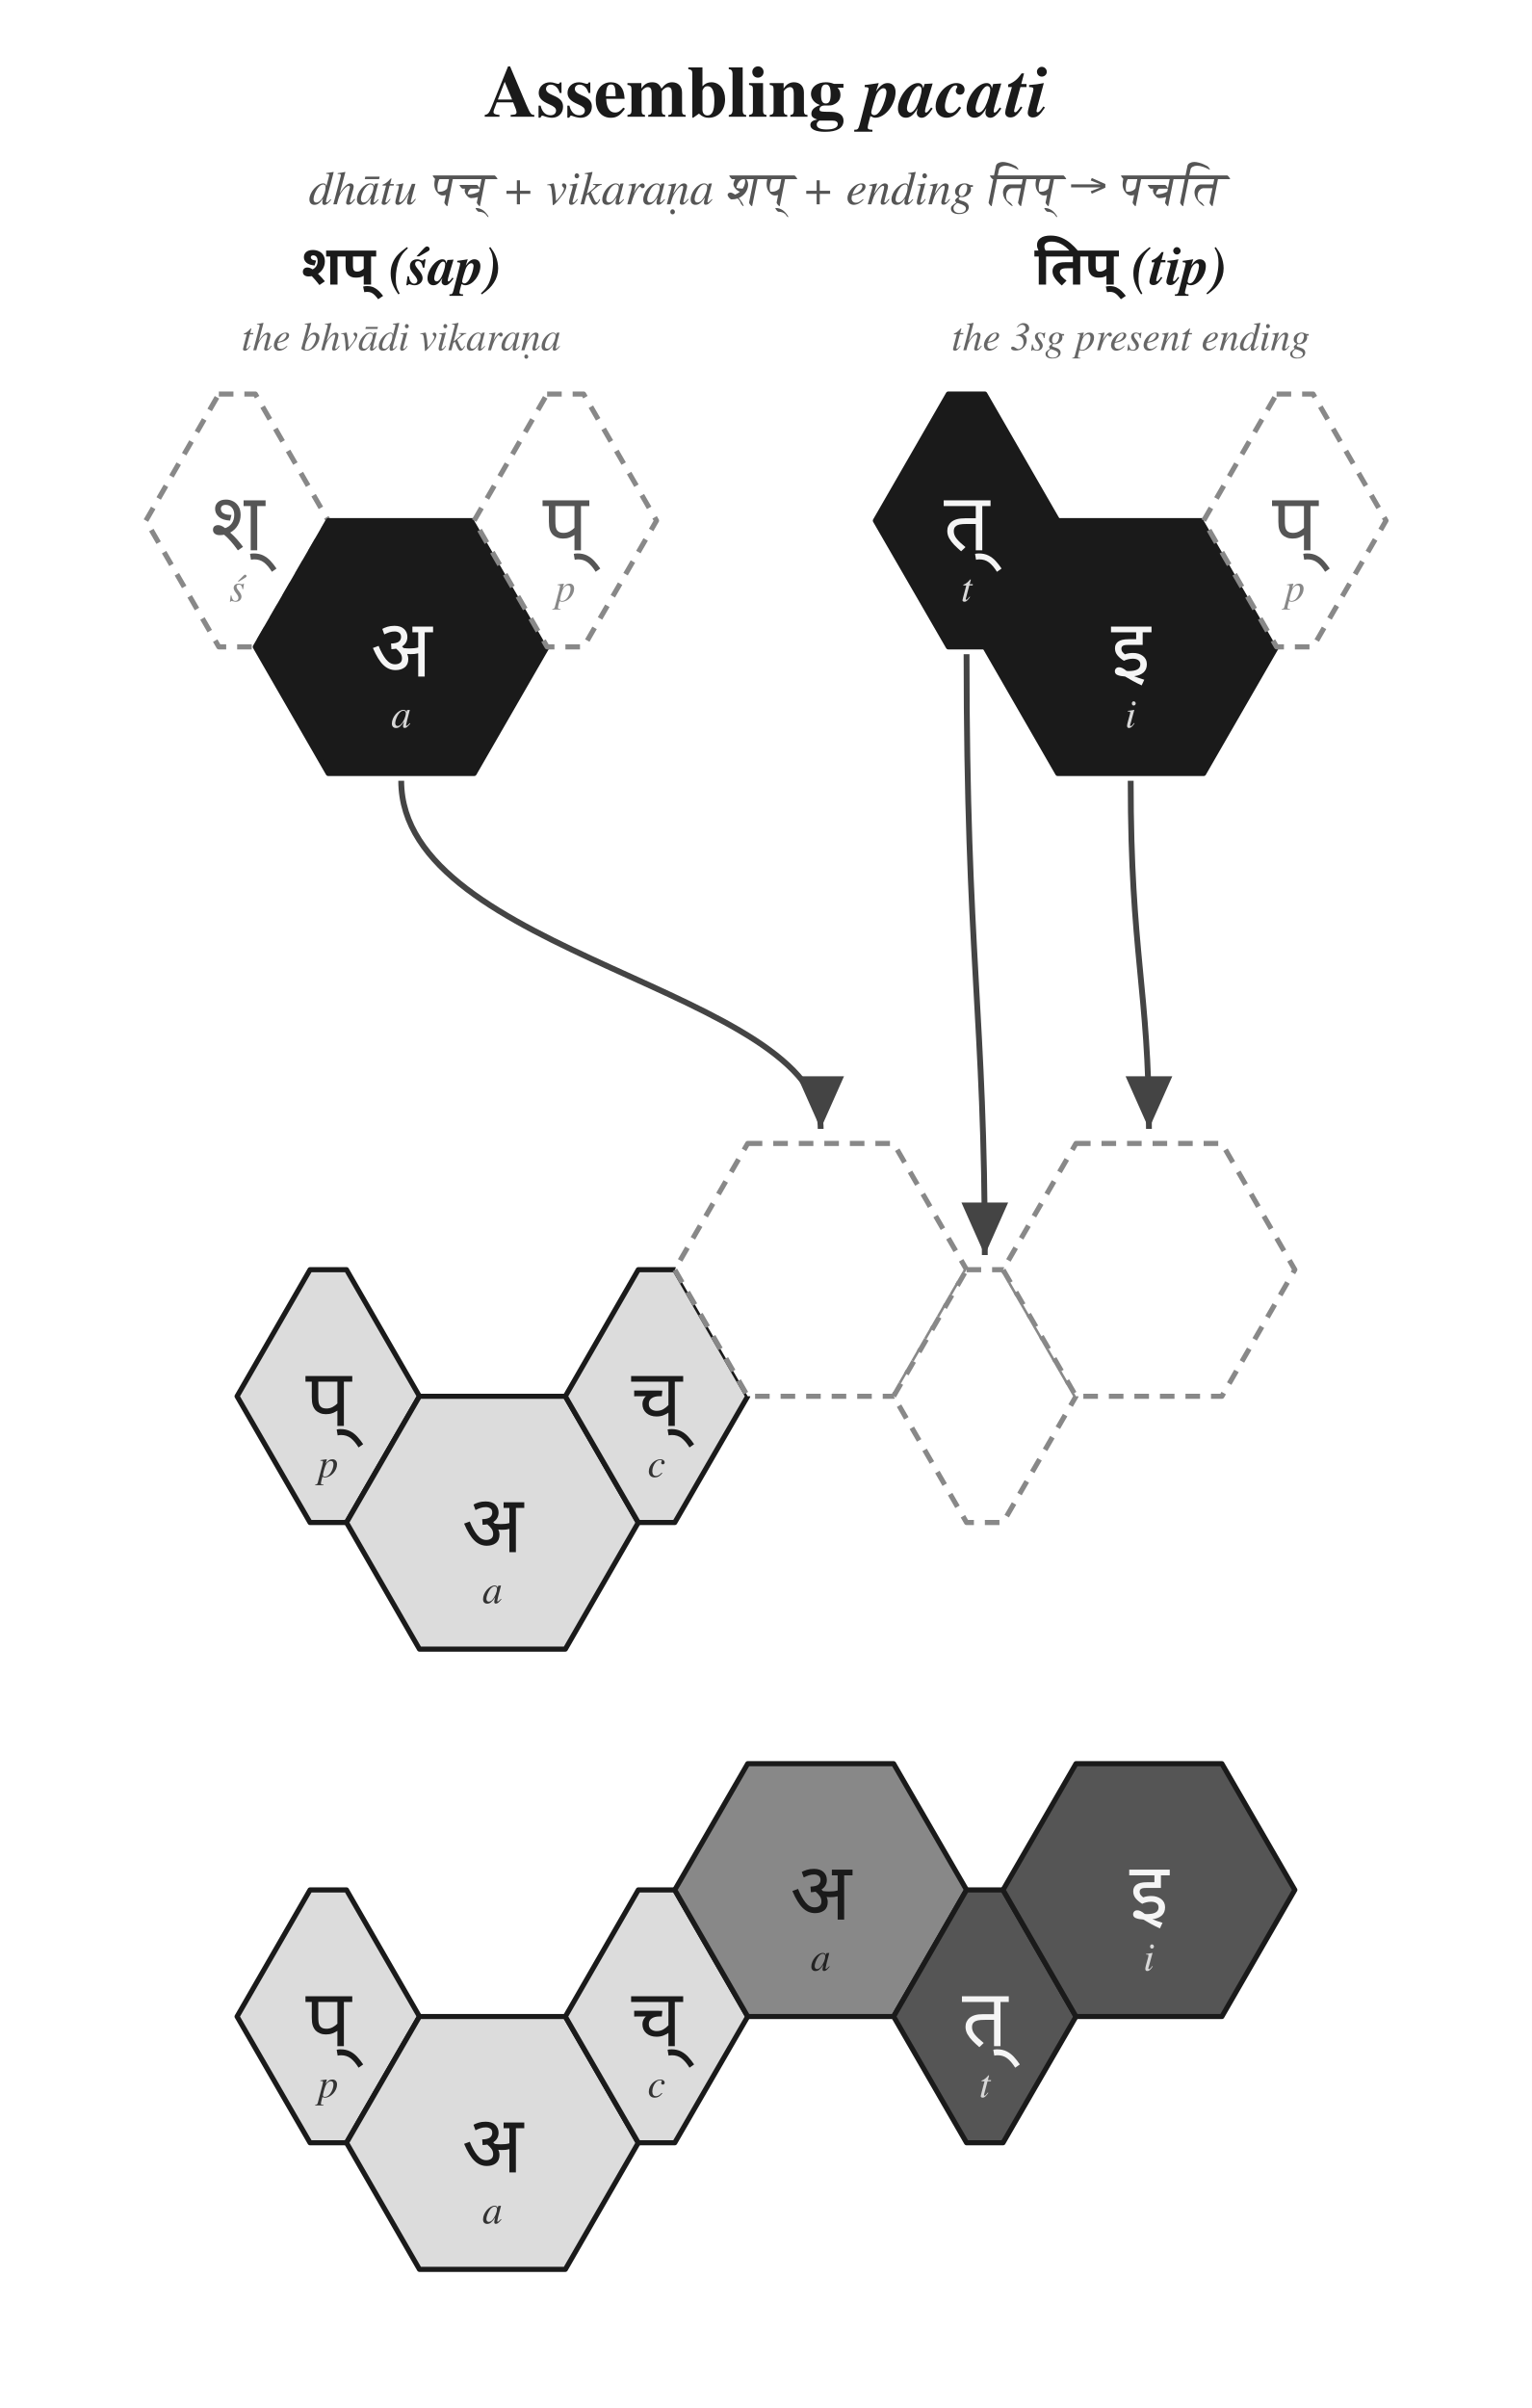
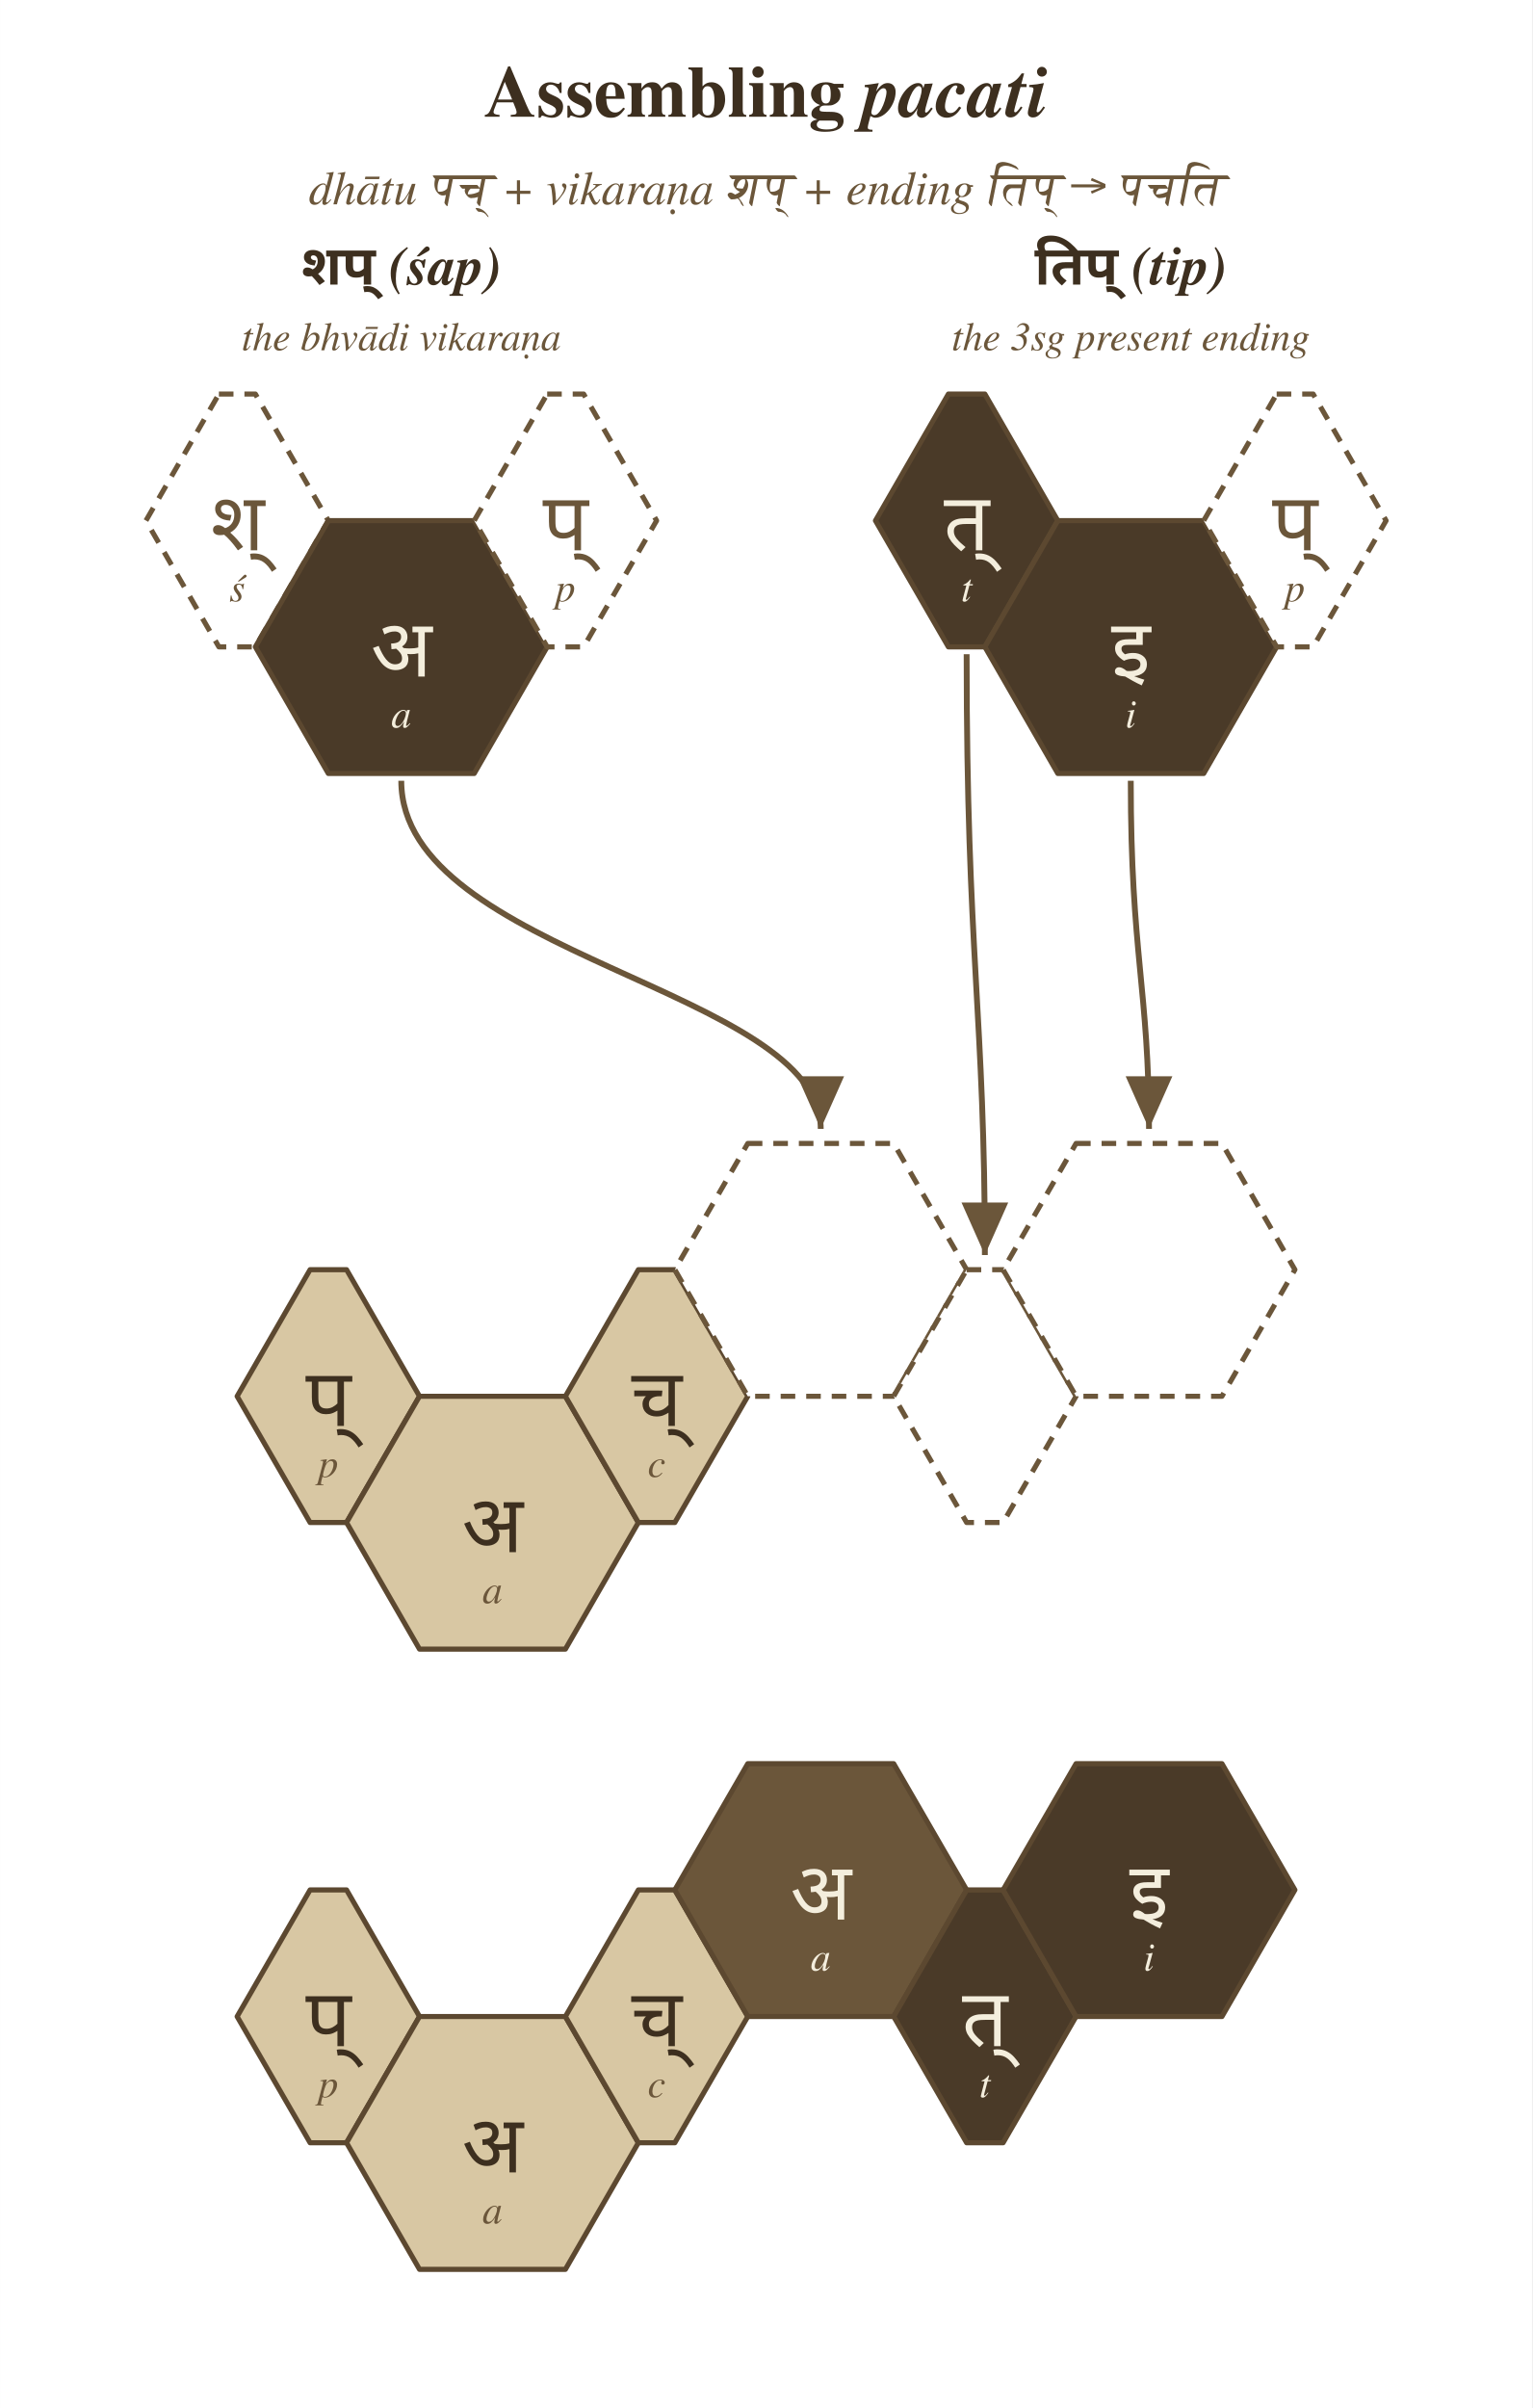
- <svg xmlns="http://www.w3.org/2000/svg" viewBox="0 0 420.0 660" width="420.0" height="660">
-   <rect x="0" y="0" width="420.0" height="660" fill="white" />
+ <svg xmlns="http://www.w3.org/2000/svg" viewBox="0 0 420.0 660" width="4.5in" height="7.071in">
+   <rect x="0" y="0" width="420.0" height="660" fill="#ffffff" />
  <defs>
    <marker id="arrowhead" markerWidth="10" markerHeight="8" refX="9" refY="4" orient="auto" markerUnits="strokeWidth">
-       <polygon points="0,0 9,4 0,8" fill="#444444" />
+       <polygon points="0,0 9,4 0,8" fill="#6b563a" />
    </marker>
  </defs>
-   <text x="210.0" y="32" text-anchor="middle" font-family="Charter, Georgia, Times, serif" font-size="20" font-weight="700" fill="#1a1a1a">Assembling <tspan font-style="italic">pacati</tspan>
+   <text x="210.0" y="32" text-anchor="middle" font-family="Charter, Georgia, Times, serif" font-size="20" font-weight="700" fill="#3d2f1f">Assembling <tspan font-style="italic">pacati</tspan>
  </text>
-   <text x="210.0" y="56" text-anchor="middle" font-family="Charter, Georgia, Times, serif" font-size="13" font-style="italic" fill="#555">dhātu पच् + vikaraṇa शप् + ending तिप् → पचति</text>
+   <text x="210.0" y="56" text-anchor="middle" font-family="Charter, Georgia, Times, serif" font-size="13" font-style="italic" fill="#6b563a">dhātu पच् + vikaraṇa शप् + ending तिप् → पचति</text>
  <g transform="translate(65.0,160.0)">
-     <polygon points="-5.0,-52.0 5.0,-52.0 25.0,-17.3 5.0,17.3 -5.0,17.3 -25.0,-17.3" fill="#ffffff" stroke="#888888" stroke-width="1.4" stroke-dasharray="4,3" stroke-linejoin="round" />
-     <text x="0.0" y="-16.8" font-family="Noto Sans Devanagari, Kohinoor Devanagari, Devanagari MT, Arial Unicode MS, sans-serif" font-size="22" font-weight="500" text-anchor="middle" dominant-baseline="middle" fill="#555555">श्</text>
-     <text x="0.0" y="1.7" font-family="Charter, Georgia, Times, serif" font-size="11" font-style="italic" text-anchor="middle" dominant-baseline="middle" fill="#888888">ś</text>
-     <polygon points="25.0,-17.3 65.0,-17.3 85.0,17.3 65.0,52.0 25.0,52.0 5.0,17.3" fill="#1a1a1a" stroke="#1a1a1a" stroke-width="1.4" stroke-linejoin="round" />
-     <text x="45.0" y="17.8" font-family="Noto Sans Devanagari, Kohinoor Devanagari, Devanagari MT, Arial Unicode MS, sans-serif" font-size="22" font-weight="500" text-anchor="middle" dominant-baseline="middle" fill="#f5f5f5">अ</text>
-     <text x="45.0" y="36.3" font-family="Charter, Georgia, Times, serif" font-size="11" font-style="italic" text-anchor="middle" dominant-baseline="middle" fill="#d8d8d8">a</text>
-     <polygon points="85.0,-52.0 95.0,-52.0 115.0,-17.3 95.0,17.3 85.0,17.3 65.0,-17.3" fill="#ffffff" stroke="#888888" stroke-width="1.4" stroke-dasharray="4,3" stroke-linejoin="round" />
-     <text x="90.0" y="-16.8" font-family="Noto Sans Devanagari, Kohinoor Devanagari, Devanagari MT, Arial Unicode MS, sans-serif" font-size="22" font-weight="500" text-anchor="middle" dominant-baseline="middle" fill="#555555">प्</text>
-     <text x="90.0" y="1.7" font-family="Charter, Georgia, Times, serif" font-size="11" font-style="italic" text-anchor="middle" dominant-baseline="middle" fill="#888888">p</text>
+     <polygon points="-5.0,-52.0 5.0,-52.0 25.0,-17.3 5.0,17.3 -5.0,17.3 -25.0,-17.3" fill="#ffffff" stroke="#6b563a" stroke-width="1.4" stroke-dasharray="4,3" stroke-linejoin="round" />
+     <text x="0.0" y="-16.8" font-family="Noto Sans Devanagari, Kohinoor Devanagari, Devanagari MT, Arial Unicode MS, sans-serif" font-size="22" font-weight="500" text-anchor="middle" dominant-baseline="middle" fill="#6b563a">श्</text>
+     <text x="0.0" y="1.7" font-family="Charter, Georgia, Times, serif" font-size="11" font-style="italic" text-anchor="middle" dominant-baseline="middle" fill="#6b563a">ś</text>
+     <polygon points="25.0,-17.3 65.0,-17.3 85.0,17.3 65.0,52.0 25.0,52.0 5.0,17.3" fill="#4a3a28" stroke="#5c4830" stroke-width="1.4" stroke-linejoin="round" />
+     <text x="45.0" y="17.8" font-family="Noto Sans Devanagari, Kohinoor Devanagari, Devanagari MT, Arial Unicode MS, sans-serif" font-size="22" font-weight="500" text-anchor="middle" dominant-baseline="middle" fill="#f4eedd">अ</text>
+     <text x="45.0" y="36.3" font-family="Charter, Georgia, Times, serif" font-size="11" font-style="italic" text-anchor="middle" dominant-baseline="middle" fill="#f4eedd">a</text>
+     <polygon points="85.0,-52.0 95.0,-52.0 115.0,-17.3 95.0,17.3 85.0,17.3 65.0,-17.3" fill="#ffffff" stroke="#6b563a" stroke-width="1.4" stroke-dasharray="4,3" stroke-linejoin="round" />
+     <text x="90.0" y="-16.8" font-family="Noto Sans Devanagari, Kohinoor Devanagari, Devanagari MT, Arial Unicode MS, sans-serif" font-size="22" font-weight="500" text-anchor="middle" dominant-baseline="middle" fill="#6b563a">प्</text>
+     <text x="90.0" y="1.7" font-family="Charter, Georgia, Times, serif" font-size="11" font-style="italic" text-anchor="middle" dominant-baseline="middle" fill="#6b563a">p</text>
  </g>
-   <text x="110.0" y="78.0" text-anchor="middle" font-family="Charter, Georgia, Times, serif" font-size="15" font-weight="700" fill="#1a1a1a">
+   <text x="110.0" y="78.0" text-anchor="middle" font-family="Charter, Georgia, Times, serif" font-size="15" font-weight="700" fill="#3d2f1f">
    <tspan font-family="Noto Sans Devanagari, Kohinoor Devanagari, Devanagari MT, Arial Unicode MS, sans-serif">शप्</tspan>
    <tspan font-style="italic">(śap)</tspan>
  </text>
-   <text x="110.0" y="96.0" text-anchor="middle" font-family="Charter, Georgia, Times, serif" font-size="11" font-style="italic" fill="#666">the bhvādi vikaraṇa</text>
+   <text x="110.0" y="96.0" text-anchor="middle" font-family="Charter, Georgia, Times, serif" font-size="11" font-style="italic" fill="#6b563a">the bhvādi vikaraṇa</text>
  <g transform="translate(265.0,160.0)">
-     <polygon points="-5.0,-52.0 5.0,-52.0 25.0,-17.3 5.0,17.3 -5.0,17.3 -25.0,-17.3" fill="#1a1a1a" stroke="#1a1a1a" stroke-width="1.4" stroke-linejoin="round" />
-     <text x="0.0" y="-16.8" font-family="Noto Sans Devanagari, Kohinoor Devanagari, Devanagari MT, Arial Unicode MS, sans-serif" font-size="22" font-weight="500" text-anchor="middle" dominant-baseline="middle" fill="#f5f5f5">त्</text>
-     <text x="0.0" y="1.7" font-family="Charter, Georgia, Times, serif" font-size="11" font-style="italic" text-anchor="middle" dominant-baseline="middle" fill="#d8d8d8">t</text>
-     <polygon points="25.0,-17.3 65.0,-17.3 85.0,17.3 65.0,52.0 25.0,52.0 5.0,17.3" fill="#1a1a1a" stroke="#1a1a1a" stroke-width="1.4" stroke-linejoin="round" />
-     <text x="45.0" y="17.8" font-family="Noto Sans Devanagari, Kohinoor Devanagari, Devanagari MT, Arial Unicode MS, sans-serif" font-size="22" font-weight="500" text-anchor="middle" dominant-baseline="middle" fill="#f5f5f5">इ</text>
-     <text x="45.0" y="36.3" font-family="Charter, Georgia, Times, serif" font-size="11" font-style="italic" text-anchor="middle" dominant-baseline="middle" fill="#d8d8d8">i</text>
-     <polygon points="85.0,-52.0 95.0,-52.0 115.0,-17.3 95.0,17.3 85.0,17.3 65.0,-17.3" fill="#ffffff" stroke="#888888" stroke-width="1.4" stroke-dasharray="4,3" stroke-linejoin="round" />
-     <text x="90.0" y="-16.8" font-family="Noto Sans Devanagari, Kohinoor Devanagari, Devanagari MT, Arial Unicode MS, sans-serif" font-size="22" font-weight="500" text-anchor="middle" dominant-baseline="middle" fill="#555555">प्</text>
-     <text x="90.0" y="1.7" font-family="Charter, Georgia, Times, serif" font-size="11" font-style="italic" text-anchor="middle" dominant-baseline="middle" fill="#888888">p</text>
+     <polygon points="-5.0,-52.0 5.0,-52.0 25.0,-17.3 5.0,17.3 -5.0,17.3 -25.0,-17.3" fill="#4a3a28" stroke="#5c4830" stroke-width="1.4" stroke-linejoin="round" />
+     <text x="0.0" y="-16.8" font-family="Noto Sans Devanagari, Kohinoor Devanagari, Devanagari MT, Arial Unicode MS, sans-serif" font-size="22" font-weight="500" text-anchor="middle" dominant-baseline="middle" fill="#f4eedd">त्</text>
+     <text x="0.0" y="1.7" font-family="Charter, Georgia, Times, serif" font-size="11" font-style="italic" text-anchor="middle" dominant-baseline="middle" fill="#f4eedd">t</text>
+     <polygon points="25.0,-17.3 65.0,-17.3 85.0,17.3 65.0,52.0 25.0,52.0 5.0,17.3" fill="#4a3a28" stroke="#5c4830" stroke-width="1.4" stroke-linejoin="round" />
+     <text x="45.0" y="17.8" font-family="Noto Sans Devanagari, Kohinoor Devanagari, Devanagari MT, Arial Unicode MS, sans-serif" font-size="22" font-weight="500" text-anchor="middle" dominant-baseline="middle" fill="#f4eedd">इ</text>
+     <text x="45.0" y="36.3" font-family="Charter, Georgia, Times, serif" font-size="11" font-style="italic" text-anchor="middle" dominant-baseline="middle" fill="#f4eedd">i</text>
+     <polygon points="85.0,-52.0 95.0,-52.0 115.0,-17.3 95.0,17.3 85.0,17.3 65.0,-17.3" fill="#ffffff" stroke="#6b563a" stroke-width="1.4" stroke-dasharray="4,3" stroke-linejoin="round" />
+     <text x="90.0" y="-16.8" font-family="Noto Sans Devanagari, Kohinoor Devanagari, Devanagari MT, Arial Unicode MS, sans-serif" font-size="22" font-weight="500" text-anchor="middle" dominant-baseline="middle" fill="#6b563a">प्</text>
+     <text x="90.0" y="1.7" font-family="Charter, Georgia, Times, serif" font-size="11" font-style="italic" text-anchor="middle" dominant-baseline="middle" fill="#6b563a">p</text>
  </g>
-   <text x="310.0" y="78.0" text-anchor="middle" font-family="Charter, Georgia, Times, serif" font-size="15" font-weight="700" fill="#1a1a1a">
+   <text x="310.0" y="78.0" text-anchor="middle" font-family="Charter, Georgia, Times, serif" font-size="15" font-weight="700" fill="#3d2f1f">
    <tspan font-family="Noto Sans Devanagari, Kohinoor Devanagari, Devanagari MT, Arial Unicode MS, sans-serif">तिप्</tspan>
    <tspan font-style="italic">(tip)</tspan>
  </text>
-   <text x="310.0" y="96.0" text-anchor="middle" font-family="Charter, Georgia, Times, serif" font-size="11" font-style="italic" fill="#666">the 3sg present ending</text>
-   <path d="M 110.0,214.0 C 110.0,261.7 225.0,271.2 225.0,309.4" fill="none" stroke="#444444" stroke-width="1.6" marker-end="url(#arrowhead)" />
-   <path d="M 265.0,179.3 C 265.0,261.7 270.0,278.2 270.0,344.0" fill="none" stroke="#444444" stroke-width="1.6" marker-end="url(#arrowhead)" />
-   <path d="M 310.0,214.0 C 310.0,261.7 315.0,271.2 315.0,309.4" fill="none" stroke="#444444" stroke-width="1.6" marker-end="url(#arrowhead)" />
+   <text x="310.0" y="96.0" text-anchor="middle" font-family="Charter, Georgia, Times, serif" font-size="11" font-style="italic" fill="#6b563a">the 3sg present ending</text>
+   <path d="M 110.0,214.0 C 110.0,261.7 225.0,271.2 225.0,309.4" fill="none" stroke="#6b563a" stroke-width="1.6" marker-end="url(#arrowhead)" />
+   <path d="M 265.0,179.3 C 265.0,261.7 270.0,278.2 270.0,344.0" fill="none" stroke="#6b563a" stroke-width="1.6" marker-end="url(#arrowhead)" />
+   <path d="M 310.0,214.0 C 310.0,261.7 315.0,271.2 315.0,309.4" fill="none" stroke="#6b563a" stroke-width="1.6" marker-end="url(#arrowhead)" />
  <g transform="translate(90.0,400.0)">
-     <polygon points="-5.0,-52.0 5.0,-52.0 25.0,-17.3 5.0,17.3 -5.0,17.3 -25.0,-17.3" fill="#dcdcdc" stroke="#1a1a1a" stroke-width="1.4" stroke-linejoin="round" />
-     <text x="0.0" y="-16.8" font-family="Noto Sans Devanagari, Kohinoor Devanagari, Devanagari MT, Arial Unicode MS, sans-serif" font-size="22" font-weight="500" text-anchor="middle" dominant-baseline="middle" fill="#1a1a1a">प्</text>
-     <text x="0.0" y="1.7" font-family="Charter, Georgia, Times, serif" font-size="11" font-style="italic" text-anchor="middle" dominant-baseline="middle" fill="#333333">p</text>
-     <polygon points="25.0,-17.3 65.0,-17.3 85.0,17.3 65.0,52.0 25.0,52.0 5.0,17.3" fill="#dcdcdc" stroke="#1a1a1a" stroke-width="1.4" stroke-linejoin="round" />
-     <text x="45.0" y="17.8" font-family="Noto Sans Devanagari, Kohinoor Devanagari, Devanagari MT, Arial Unicode MS, sans-serif" font-size="22" font-weight="500" text-anchor="middle" dominant-baseline="middle" fill="#1a1a1a">अ</text>
-     <text x="45.0" y="36.3" font-family="Charter, Georgia, Times, serif" font-size="11" font-style="italic" text-anchor="middle" dominant-baseline="middle" fill="#333333">a</text>
-     <polygon points="85.0,-52.0 95.0,-52.0 115.0,-17.3 95.0,17.3 85.0,17.3 65.0,-17.3" fill="#dcdcdc" stroke="#1a1a1a" stroke-width="1.4" stroke-linejoin="round" />
-     <text x="90.0" y="-16.8" font-family="Noto Sans Devanagari, Kohinoor Devanagari, Devanagari MT, Arial Unicode MS, sans-serif" font-size="22" font-weight="500" text-anchor="middle" dominant-baseline="middle" fill="#1a1a1a">च्</text>
-     <text x="90.0" y="1.7" font-family="Charter, Georgia, Times, serif" font-size="11" font-style="italic" text-anchor="middle" dominant-baseline="middle" fill="#333333">c</text>
-     <polygon points="115.0,-86.6 155.0,-86.6 175.0,-52.0 155.0,-17.3 115.0,-17.3 95.0,-52.0" fill="#ffffff" stroke="#888888" stroke-width="1.4" stroke-dasharray="4,3" stroke-linejoin="round" />
-     <polygon points="175.0,-52.0 185.0,-52.0 205.0,-17.3 185.0,17.3 175.0,17.3 155.0,-17.3" fill="#ffffff" stroke="#888888" stroke-width="1.4" stroke-dasharray="4,3" stroke-linejoin="round" />
-     <polygon points="205.0,-86.6 245.0,-86.6 265.0,-52.0 245.0,-17.3 205.0,-17.3 185.0,-52.0" fill="#ffffff" stroke="#888888" stroke-width="1.4" stroke-dasharray="4,3" stroke-linejoin="round" />
+     <polygon points="-5.0,-52.0 5.0,-52.0 25.0,-17.3 5.0,17.3 -5.0,17.3 -25.0,-17.3" fill="#d8c7a3" stroke="#5c4830" stroke-width="1.4" stroke-linejoin="round" />
+     <text x="0.0" y="-16.8" font-family="Noto Sans Devanagari, Kohinoor Devanagari, Devanagari MT, Arial Unicode MS, sans-serif" font-size="22" font-weight="500" text-anchor="middle" dominant-baseline="middle" fill="#3d2f1f">प्</text>
+     <text x="0.0" y="1.7" font-family="Charter, Georgia, Times, serif" font-size="11" font-style="italic" text-anchor="middle" dominant-baseline="middle" fill="#6b563a">p</text>
+     <polygon points="25.0,-17.3 65.0,-17.3 85.0,17.3 65.0,52.0 25.0,52.0 5.0,17.3" fill="#d8c7a3" stroke="#5c4830" stroke-width="1.4" stroke-linejoin="round" />
+     <text x="45.0" y="17.8" font-family="Noto Sans Devanagari, Kohinoor Devanagari, Devanagari MT, Arial Unicode MS, sans-serif" font-size="22" font-weight="500" text-anchor="middle" dominant-baseline="middle" fill="#3d2f1f">अ</text>
+     <text x="45.0" y="36.3" font-family="Charter, Georgia, Times, serif" font-size="11" font-style="italic" text-anchor="middle" dominant-baseline="middle" fill="#6b563a">a</text>
+     <polygon points="85.0,-52.0 95.0,-52.0 115.0,-17.3 95.0,17.3 85.0,17.3 65.0,-17.3" fill="#d8c7a3" stroke="#5c4830" stroke-width="1.4" stroke-linejoin="round" />
+     <text x="90.0" y="-16.8" font-family="Noto Sans Devanagari, Kohinoor Devanagari, Devanagari MT, Arial Unicode MS, sans-serif" font-size="22" font-weight="500" text-anchor="middle" dominant-baseline="middle" fill="#3d2f1f">च्</text>
+     <text x="90.0" y="1.7" font-family="Charter, Georgia, Times, serif" font-size="11" font-style="italic" text-anchor="middle" dominant-baseline="middle" fill="#6b563a">c</text>
+     <polygon points="115.0,-86.6 155.0,-86.6 175.0,-52.0 155.0,-17.3 115.0,-17.3 95.0,-52.0" fill="#ffffff" stroke="#6b563a" stroke-width="1.4" stroke-dasharray="4,3" stroke-linejoin="round" />
+     <polygon points="175.0,-52.0 185.0,-52.0 205.0,-17.3 185.0,17.3 175.0,17.3 155.0,-17.3" fill="#ffffff" stroke="#6b563a" stroke-width="1.4" stroke-dasharray="4,3" stroke-linejoin="round" />
+     <polygon points="205.0,-86.6 245.0,-86.6 265.0,-52.0 245.0,-17.3 205.0,-17.3 185.0,-52.0" fill="#ffffff" stroke="#6b563a" stroke-width="1.4" stroke-dasharray="4,3" stroke-linejoin="round" />
  </g>
  <g transform="translate(90.0,570.0)">
-     <polygon points="-5.0,-52.0 5.0,-52.0 25.0,-17.3 5.0,17.3 -5.0,17.3 -25.0,-17.3" fill="#dcdcdc" stroke="#1a1a1a" stroke-width="1.4" stroke-linejoin="round" />
-     <text x="0.0" y="-16.8" font-family="Noto Sans Devanagari, Kohinoor Devanagari, Devanagari MT, Arial Unicode MS, sans-serif" font-size="22" font-weight="500" text-anchor="middle" dominant-baseline="middle" fill="#1a1a1a">प्</text>
-     <text x="0.0" y="1.7" font-family="Charter, Georgia, Times, serif" font-size="11" font-style="italic" text-anchor="middle" dominant-baseline="middle" fill="#333333">p</text>
-     <polygon points="25.0,-17.3 65.0,-17.3 85.0,17.3 65.0,52.0 25.0,52.0 5.0,17.3" fill="#dcdcdc" stroke="#1a1a1a" stroke-width="1.4" stroke-linejoin="round" />
-     <text x="45.0" y="17.8" font-family="Noto Sans Devanagari, Kohinoor Devanagari, Devanagari MT, Arial Unicode MS, sans-serif" font-size="22" font-weight="500" text-anchor="middle" dominant-baseline="middle" fill="#1a1a1a">अ</text>
-     <text x="45.0" y="36.3" font-family="Charter, Georgia, Times, serif" font-size="11" font-style="italic" text-anchor="middle" dominant-baseline="middle" fill="#333333">a</text>
-     <polygon points="85.0,-52.0 95.0,-52.0 115.0,-17.3 95.0,17.3 85.0,17.3 65.0,-17.3" fill="#dcdcdc" stroke="#1a1a1a" stroke-width="1.4" stroke-linejoin="round" />
-     <text x="90.0" y="-16.8" font-family="Noto Sans Devanagari, Kohinoor Devanagari, Devanagari MT, Arial Unicode MS, sans-serif" font-size="22" font-weight="500" text-anchor="middle" dominant-baseline="middle" fill="#1a1a1a">च्</text>
-     <text x="90.0" y="1.7" font-family="Charter, Georgia, Times, serif" font-size="11" font-style="italic" text-anchor="middle" dominant-baseline="middle" fill="#333333">c</text>
-     <polygon points="115.0,-86.6 155.0,-86.6 175.0,-52.0 155.0,-17.3 115.0,-17.3 95.0,-52.0" fill="#888888" stroke="#1a1a1a" stroke-width="1.4" stroke-linejoin="round" />
-     <text x="135.0" y="-51.5" font-family="Noto Sans Devanagari, Kohinoor Devanagari, Devanagari MT, Arial Unicode MS, sans-serif" font-size="22" font-weight="500" text-anchor="middle" dominant-baseline="middle" fill="#1a1a1a">अ</text>
-     <text x="135.0" y="-33.0" font-family="Charter, Georgia, Times, serif" font-size="11" font-style="italic" text-anchor="middle" dominant-baseline="middle" fill="#222222">a</text>
-     <polygon points="175.0,-52.0 185.0,-52.0 205.0,-17.3 185.0,17.3 175.0,17.3 155.0,-17.3" fill="#555555" stroke="#1a1a1a" stroke-width="1.4" stroke-linejoin="round" />
-     <text x="180.0" y="-16.8" font-family="Noto Sans Devanagari, Kohinoor Devanagari, Devanagari MT, Arial Unicode MS, sans-serif" font-size="22" font-weight="500" text-anchor="middle" dominant-baseline="middle" fill="#f5f5f5">त्</text>
-     <text x="180.0" y="1.7" font-family="Charter, Georgia, Times, serif" font-size="11" font-style="italic" text-anchor="middle" dominant-baseline="middle" fill="#d8d8d8">t</text>
-     <polygon points="205.0,-86.6 245.0,-86.6 265.0,-52.0 245.0,-17.3 205.0,-17.3 185.0,-52.0" fill="#555555" stroke="#1a1a1a" stroke-width="1.4" stroke-linejoin="round" />
-     <text x="225.0" y="-51.5" font-family="Noto Sans Devanagari, Kohinoor Devanagari, Devanagari MT, Arial Unicode MS, sans-serif" font-size="22" font-weight="500" text-anchor="middle" dominant-baseline="middle" fill="#f5f5f5">इ</text>
-     <text x="225.0" y="-33.0" font-family="Charter, Georgia, Times, serif" font-size="11" font-style="italic" text-anchor="middle" dominant-baseline="middle" fill="#d8d8d8">i</text>
+     <polygon points="-5.0,-52.0 5.0,-52.0 25.0,-17.3 5.0,17.3 -5.0,17.3 -25.0,-17.3" fill="#d8c7a3" stroke="#5c4830" stroke-width="1.4" stroke-linejoin="round" />
+     <text x="0.0" y="-16.8" font-family="Noto Sans Devanagari, Kohinoor Devanagari, Devanagari MT, Arial Unicode MS, sans-serif" font-size="22" font-weight="500" text-anchor="middle" dominant-baseline="middle" fill="#3d2f1f">प्</text>
+     <text x="0.0" y="1.7" font-family="Charter, Georgia, Times, serif" font-size="11" font-style="italic" text-anchor="middle" dominant-baseline="middle" fill="#6b563a">p</text>
+     <polygon points="25.0,-17.3 65.0,-17.3 85.0,17.3 65.0,52.0 25.0,52.0 5.0,17.3" fill="#d8c7a3" stroke="#5c4830" stroke-width="1.4" stroke-linejoin="round" />
+     <text x="45.0" y="17.8" font-family="Noto Sans Devanagari, Kohinoor Devanagari, Devanagari MT, Arial Unicode MS, sans-serif" font-size="22" font-weight="500" text-anchor="middle" dominant-baseline="middle" fill="#3d2f1f">अ</text>
+     <text x="45.0" y="36.3" font-family="Charter, Georgia, Times, serif" font-size="11" font-style="italic" text-anchor="middle" dominant-baseline="middle" fill="#6b563a">a</text>
+     <polygon points="85.0,-52.0 95.0,-52.0 115.0,-17.3 95.0,17.3 85.0,17.3 65.0,-17.3" fill="#d8c7a3" stroke="#5c4830" stroke-width="1.4" stroke-linejoin="round" />
+     <text x="90.0" y="-16.8" font-family="Noto Sans Devanagari, Kohinoor Devanagari, Devanagari MT, Arial Unicode MS, sans-serif" font-size="22" font-weight="500" text-anchor="middle" dominant-baseline="middle" fill="#3d2f1f">च्</text>
+     <text x="90.0" y="1.7" font-family="Charter, Georgia, Times, serif" font-size="11" font-style="italic" text-anchor="middle" dominant-baseline="middle" fill="#6b563a">c</text>
+     <polygon points="115.0,-86.6 155.0,-86.6 175.0,-52.0 155.0,-17.3 115.0,-17.3 95.0,-52.0" fill="#6b563a" stroke="#5c4830" stroke-width="1.4" stroke-linejoin="round" />
+     <text x="135.0" y="-51.5" font-family="Noto Sans Devanagari, Kohinoor Devanagari, Devanagari MT, Arial Unicode MS, sans-serif" font-size="22" font-weight="500" text-anchor="middle" dominant-baseline="middle" fill="#f4eedd">अ</text>
+     <text x="135.0" y="-33.0" font-family="Charter, Georgia, Times, serif" font-size="11" font-style="italic" text-anchor="middle" dominant-baseline="middle" fill="#f4eedd">a</text>
+     <polygon points="175.0,-52.0 185.0,-52.0 205.0,-17.3 185.0,17.3 175.0,17.3 155.0,-17.3" fill="#4a3a28" stroke="#5c4830" stroke-width="1.4" stroke-linejoin="round" />
+     <text x="180.0" y="-16.8" font-family="Noto Sans Devanagari, Kohinoor Devanagari, Devanagari MT, Arial Unicode MS, sans-serif" font-size="22" font-weight="500" text-anchor="middle" dominant-baseline="middle" fill="#f4eedd">त्</text>
+     <text x="180.0" y="1.7" font-family="Charter, Georgia, Times, serif" font-size="11" font-style="italic" text-anchor="middle" dominant-baseline="middle" fill="#f4eedd">t</text>
+     <polygon points="205.0,-86.6 245.0,-86.6 265.0,-52.0 245.0,-17.3 205.0,-17.3 185.0,-52.0" fill="#4a3a28" stroke="#5c4830" stroke-width="1.4" stroke-linejoin="round" />
+     <text x="225.0" y="-51.5" font-family="Noto Sans Devanagari, Kohinoor Devanagari, Devanagari MT, Arial Unicode MS, sans-serif" font-size="22" font-weight="500" text-anchor="middle" dominant-baseline="middle" fill="#f4eedd">इ</text>
+     <text x="225.0" y="-33.0" font-family="Charter, Georgia, Times, serif" font-size="11" font-style="italic" text-anchor="middle" dominant-baseline="middle" fill="#f4eedd">i</text>
  </g>
</svg>
